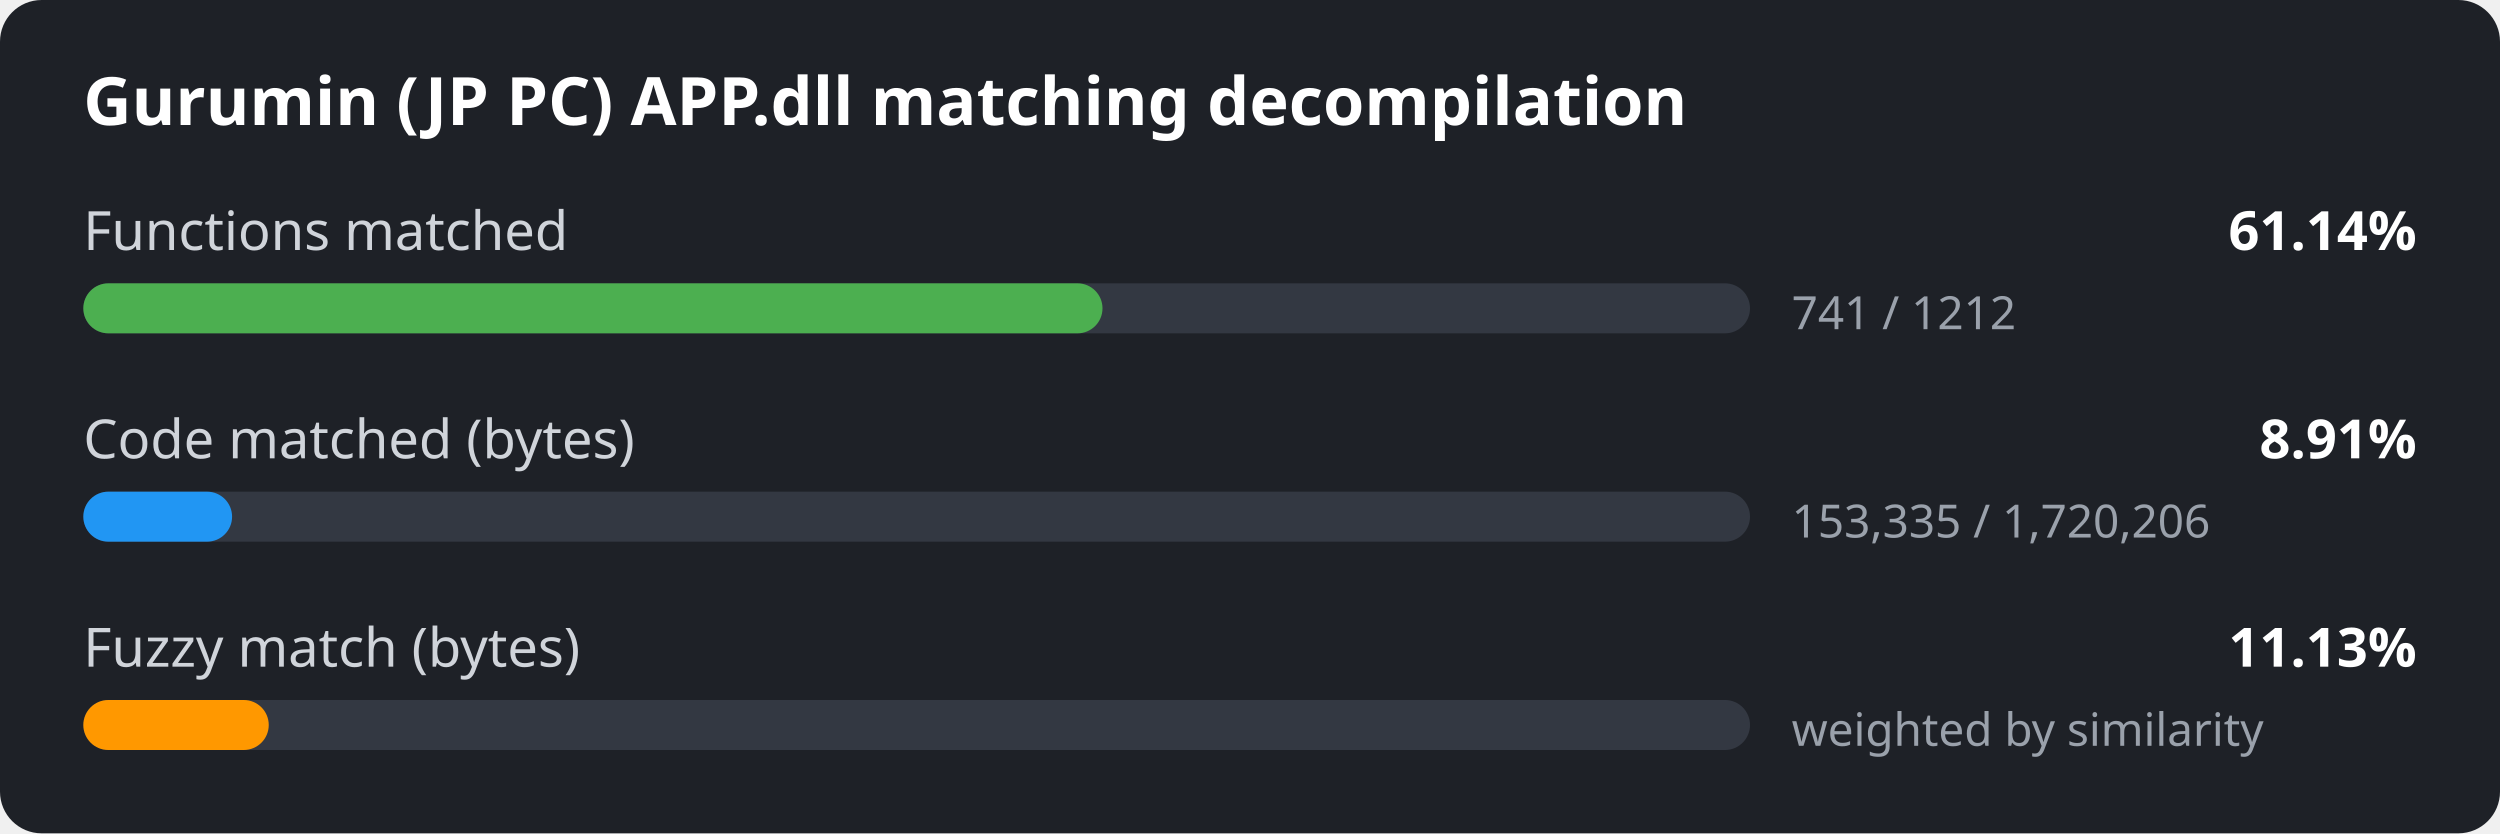
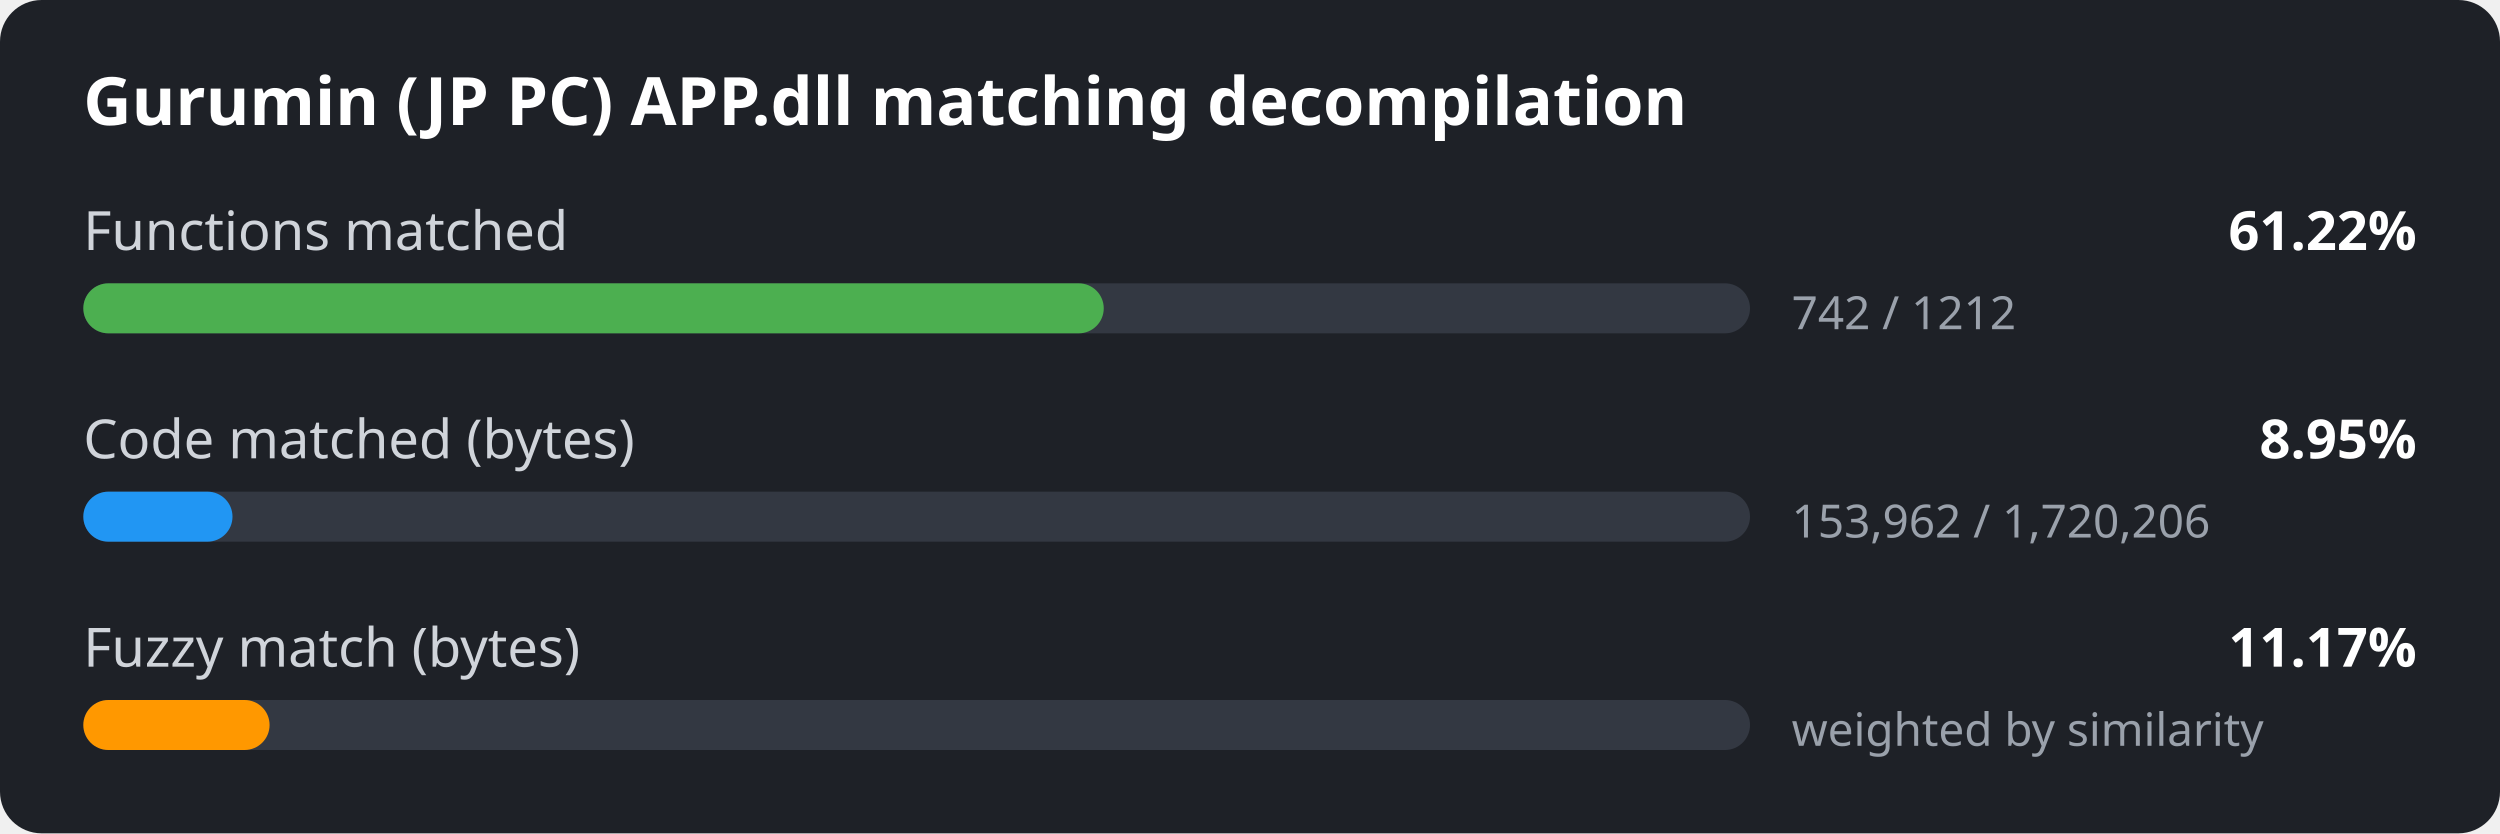
<svg xmlns="http://www.w3.org/2000/svg" width="600" height="200" viewBox="0 0 600 200">
  <style>
.bg { fill: #1e2127; }
.title { font: 600 16px sans-serif; fill: #ffffff; }
.label { font: 13px sans-serif; fill: #d0d4da; }
.value { font: 600 13px sans-serif; fill: #ffffff; }
.detail { font: 11px sans-serif; fill: #9aa1ab; }
.track { fill: #333842; }
</style>
  <rect width="600" height="200" rx="10" class="bg" />
  <text x="20" y="30" class="title">Gurumin (JP PC) APP.dll matching decompilation</text>
  <text x="20" y="60" class="label">Functions matched</text>
-   <text x="580" y="60" class="value" text-anchor="end">61.14%</text>
+   <text x="580" y="60" class="value" text-anchor="end">61.22%</text>
  <rect x="20" y="68" width="400" height="12" rx="6" class="track" />
-   <rect x="20" y="68" width="244.6" height="12" rx="6" fill="#4caf50" />
-   <text x="430" y="79" class="detail">741 / 1212</text>
+   <rect x="20" y="68" width="244.9" height="12" rx="6" fill="#4caf50" />
+   <text x="430" y="79" class="detail">742 / 1212</text>
  <text x="20" y="110" class="label">Code matched (bytes)</text>
-   <text x="580" y="110" class="value" text-anchor="end">8.91%</text>
+   <text x="580" y="110" class="value" text-anchor="end">8.95%</text>
  <rect x="20" y="118" width="400" height="12" rx="6" class="track" />
-   <rect x="20" y="118" width="35.7" height="12" rx="6" fill="#2196f3" />
-   <text x="430" y="129" class="detail">153,335 / 1,720,206</text>
+   <rect x="20" y="118" width="35.8" height="12" rx="6" fill="#2196f3" />
+   <text x="430" y="129" class="detail">153,962 / 1,720,206</text>
  <text x="20" y="160" class="label">Fuzzy match (bytes)</text>
-   <text x="580" y="160" class="value" text-anchor="end">11.13%</text>
+   <text x="580" y="160" class="value" text-anchor="end">11.17%</text>
  <rect x="20" y="168" width="400" height="12" rx="6" class="track" />
-   <rect x="20" y="168" width="44.5" height="12" rx="6" fill="#ff9800" />
+   <rect x="20" y="168" width="44.7" height="12" rx="6" fill="#ff9800" />
  <text x="430" y="179" class="detail">weighted by similarity</text>
</svg>
